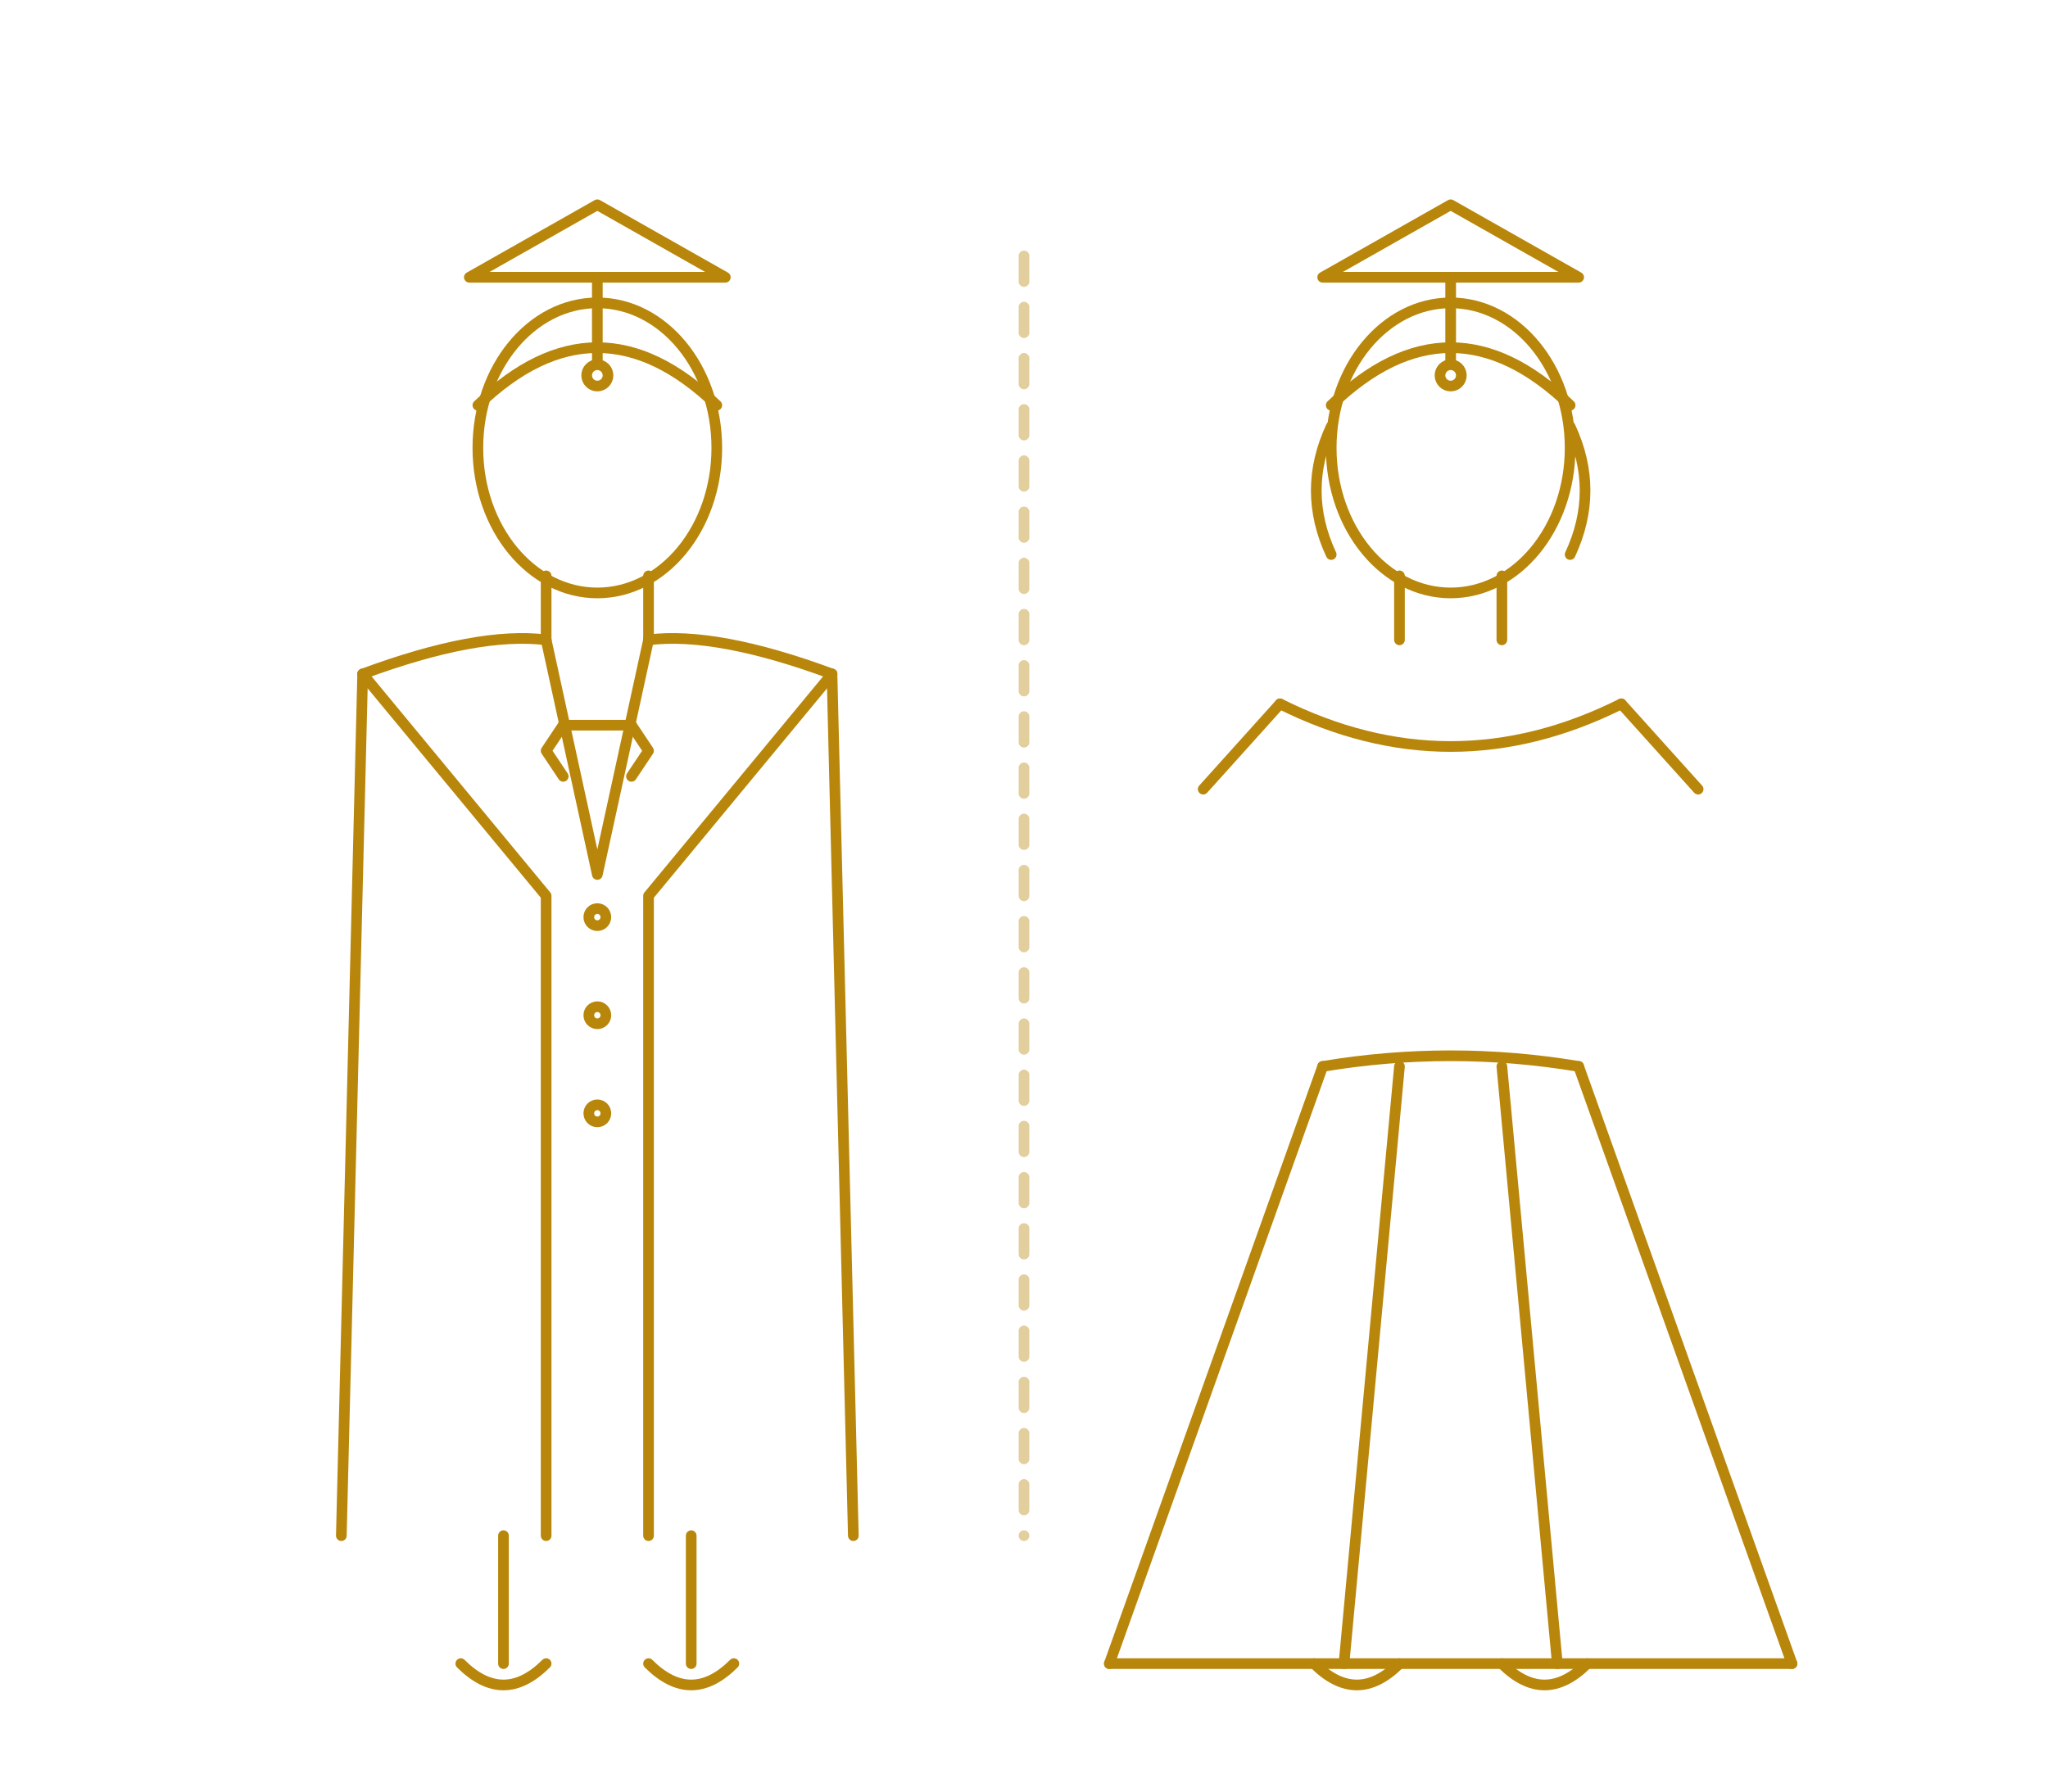
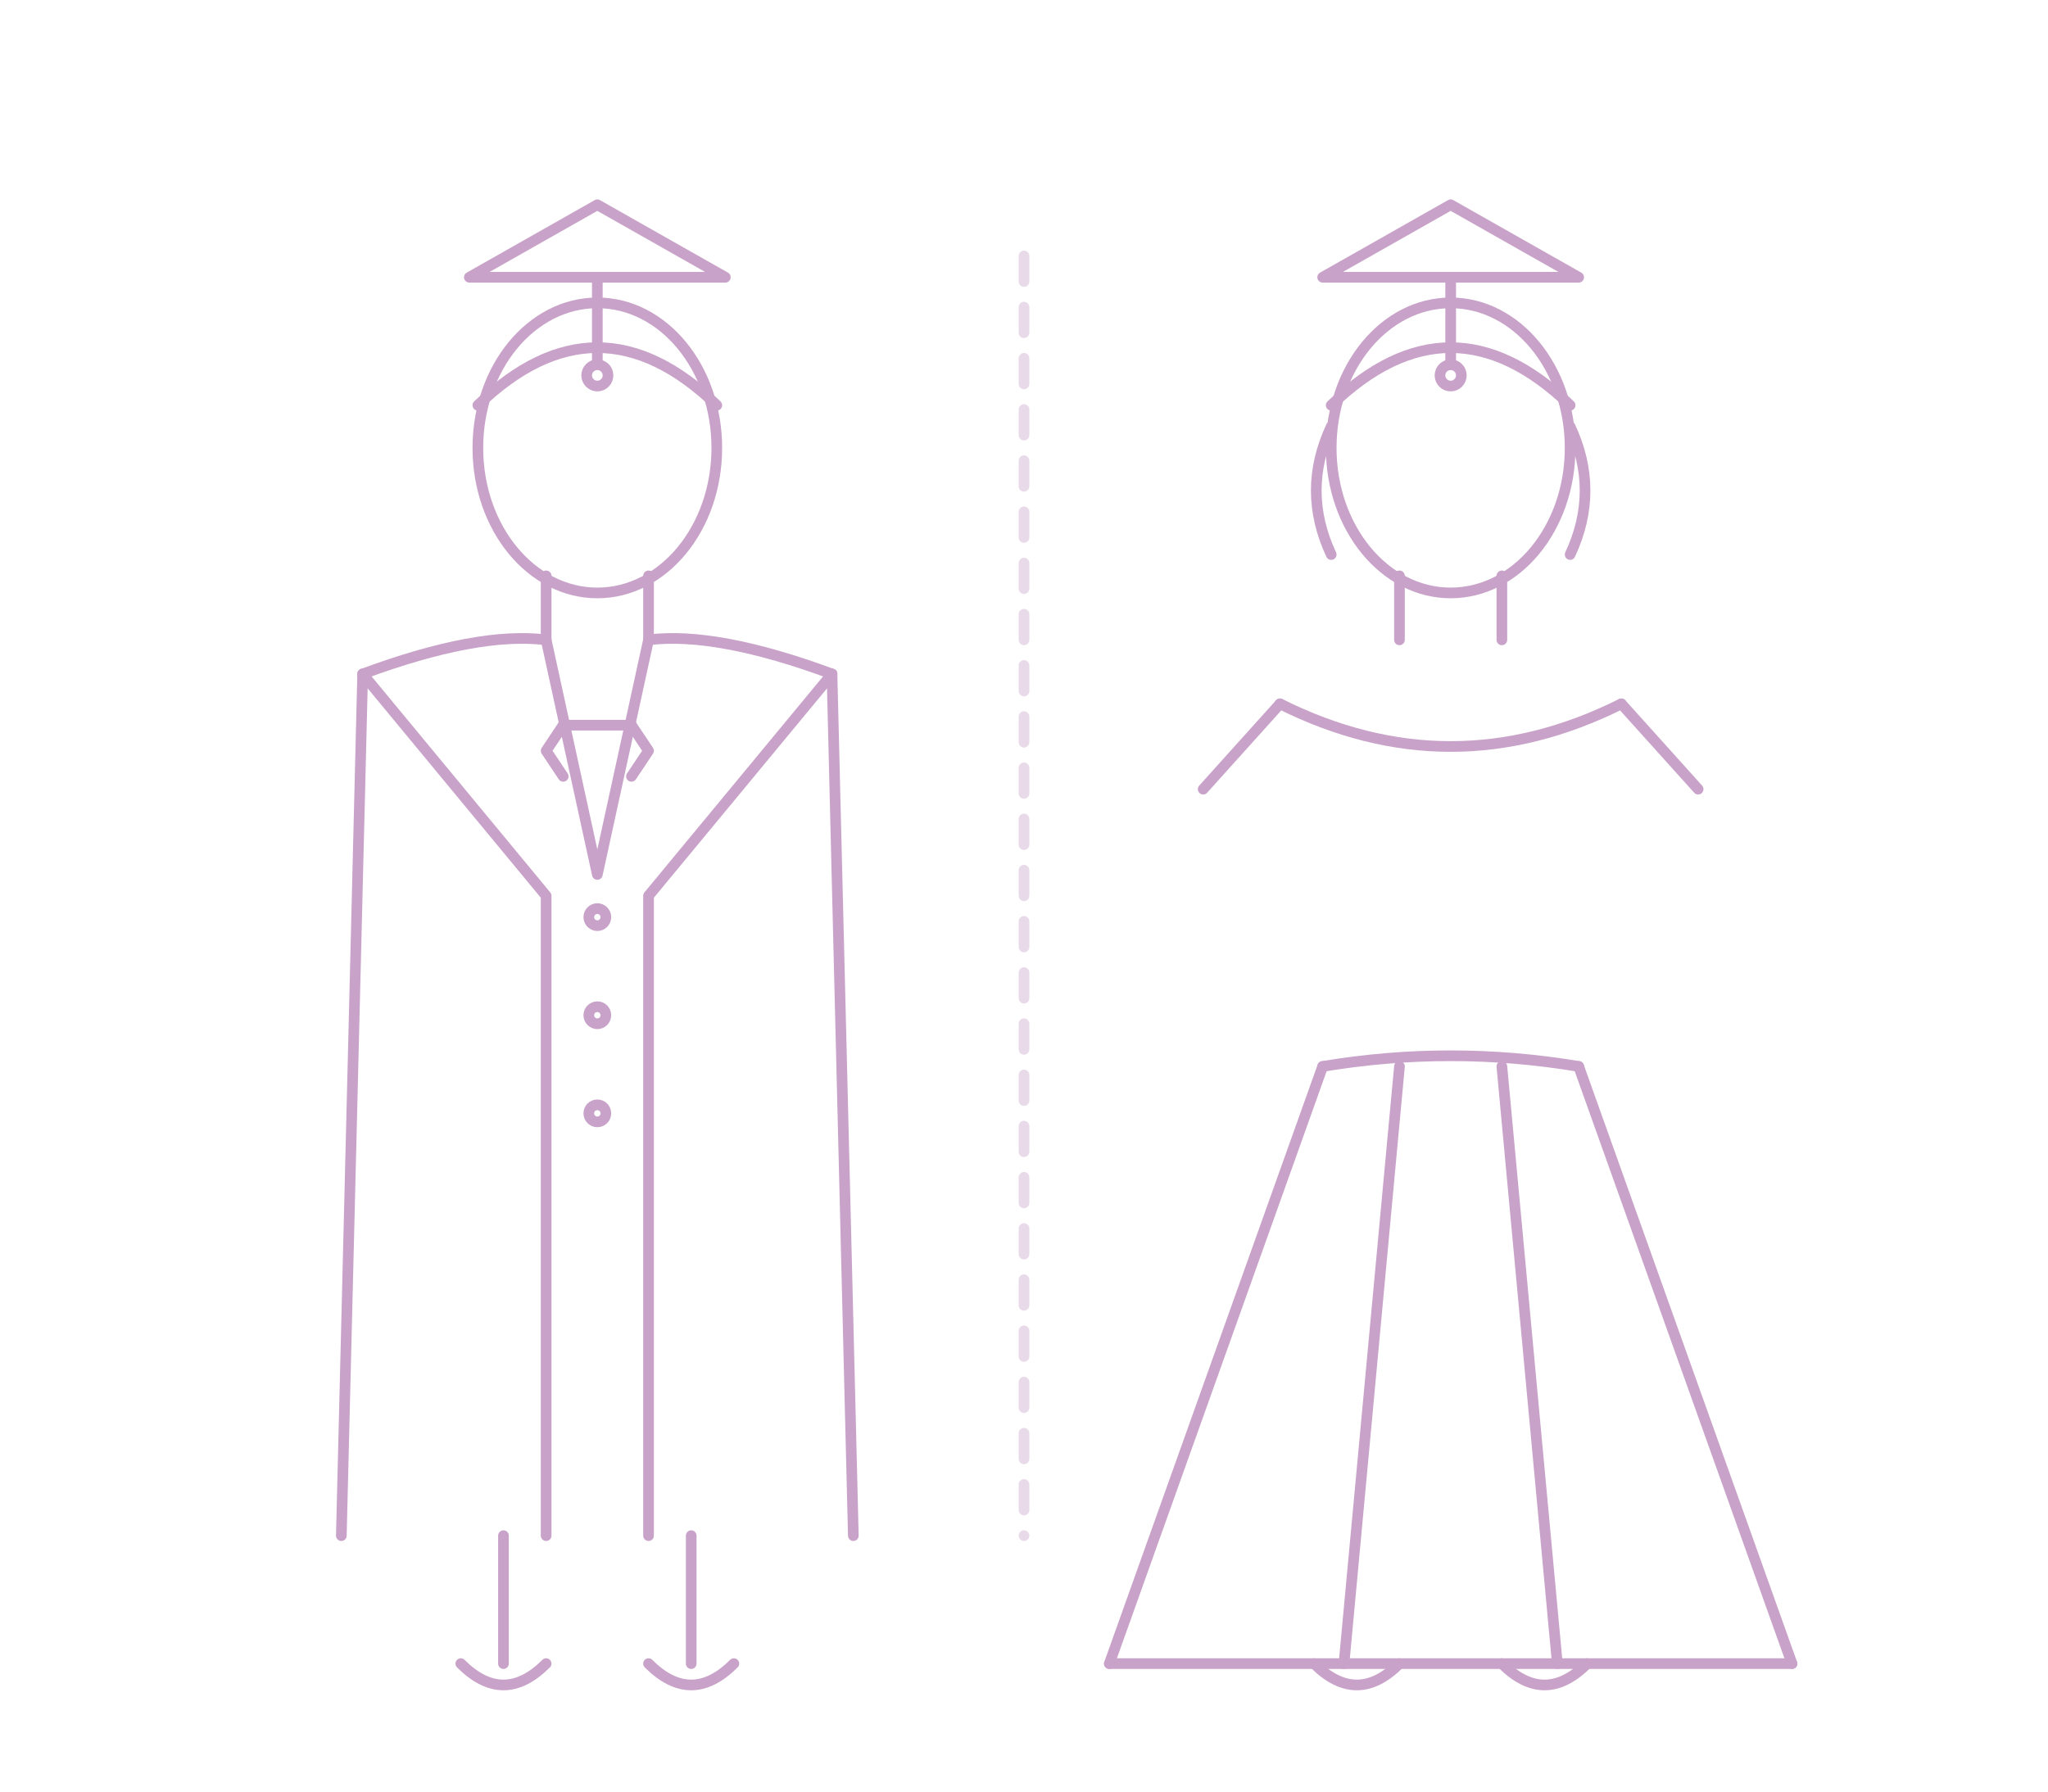
- <svg xmlns="http://www.w3.org/2000/svg" viewBox="0 0 480 420" fill="none" stroke="#b8860b" stroke-width="2.5" stroke-linecap="round" stroke-linejoin="round">
+ <svg xmlns="http://www.w3.org/2000/svg" viewBox="0 0 480 420" fill="none" stroke="#C8A2C8" stroke-width="2.5" stroke-linecap="round" stroke-linejoin="round">
  <path d="M110 65 L170 65 L140 48 Z" />
  <path d="M140 65 L140 85" />
  <circle cx="140" cy="88" r="2.5" />
  <ellipse cx="140" cy="105" rx="28" ry="34" />
  <path d="M112 95 Q140 68 168 95" />
  <path d="M128 135 L128 150" />
  <path d="M152 135 L152 150" />
  <path d="M85 158 Q112 148 128 150" />
  <path d="M195 158 Q168 148 152 150" />
  <path d="M85 158 L128 210 L128 360" />
  <path d="M195 158 L152 210 L152 360" />
  <path d="M85 158 L80 360" />
  <path d="M195 158 L200 360" />
  <path d="M128 150 L140 205 L152 150" />
  <path d="M132 170 H148" />
  <path d="M132 170 L128 176 L132 182" />
  <path d="M148 170 L152 176 L148 182" />
  <circle cx="140" cy="215" r="2" />
  <circle cx="140" cy="238" r="2" />
  <circle cx="140" cy="261" r="2" />
  <path d="M118 360 L118 390" />
  <path d="M162 360 L162 390" />
  <path d="M108 390 Q118 400 128 390" />
  <path d="M152 390 Q162 400 172 390" />
  <path d="M310 65 L370 65 L340 48 Z" />
  <path d="M340 65 L340 85" />
  <circle cx="340" cy="88" r="2.5" />
  <ellipse cx="340" cy="105" rx="28" ry="34" />
  <path d="M312 95 Q340 68 368 95" />
  <path d="M312 100 Q305 115 312 130" />
  <path d="M368 100 Q375 115 368 130" />
  <path d="M328 135 L328 150" />
  <path d="M352 135 L352 150" />
  <path d="M300 165 Q340 185 380 165" />
  <path d="M300 165 L282 185" />
  <path d="M380 165 L398 185" />
  <path d="M310 250 Q340 245 370 250" />
  <path d="M310 250 L260 390" />
  <path d="M370 250 L420 390" />
  <path d="M260 390 L420 390" />
  <path d="M328 250 L315 390" />
  <path d="M352 250 L365 390" />
  <path d="M308 390 Q318 400 328 390" />
  <path d="M352 390 Q362 400 372 390" />
  <path d="M240 60 V360" stroke-dasharray="6 6" opacity="0.4" />
</svg>
